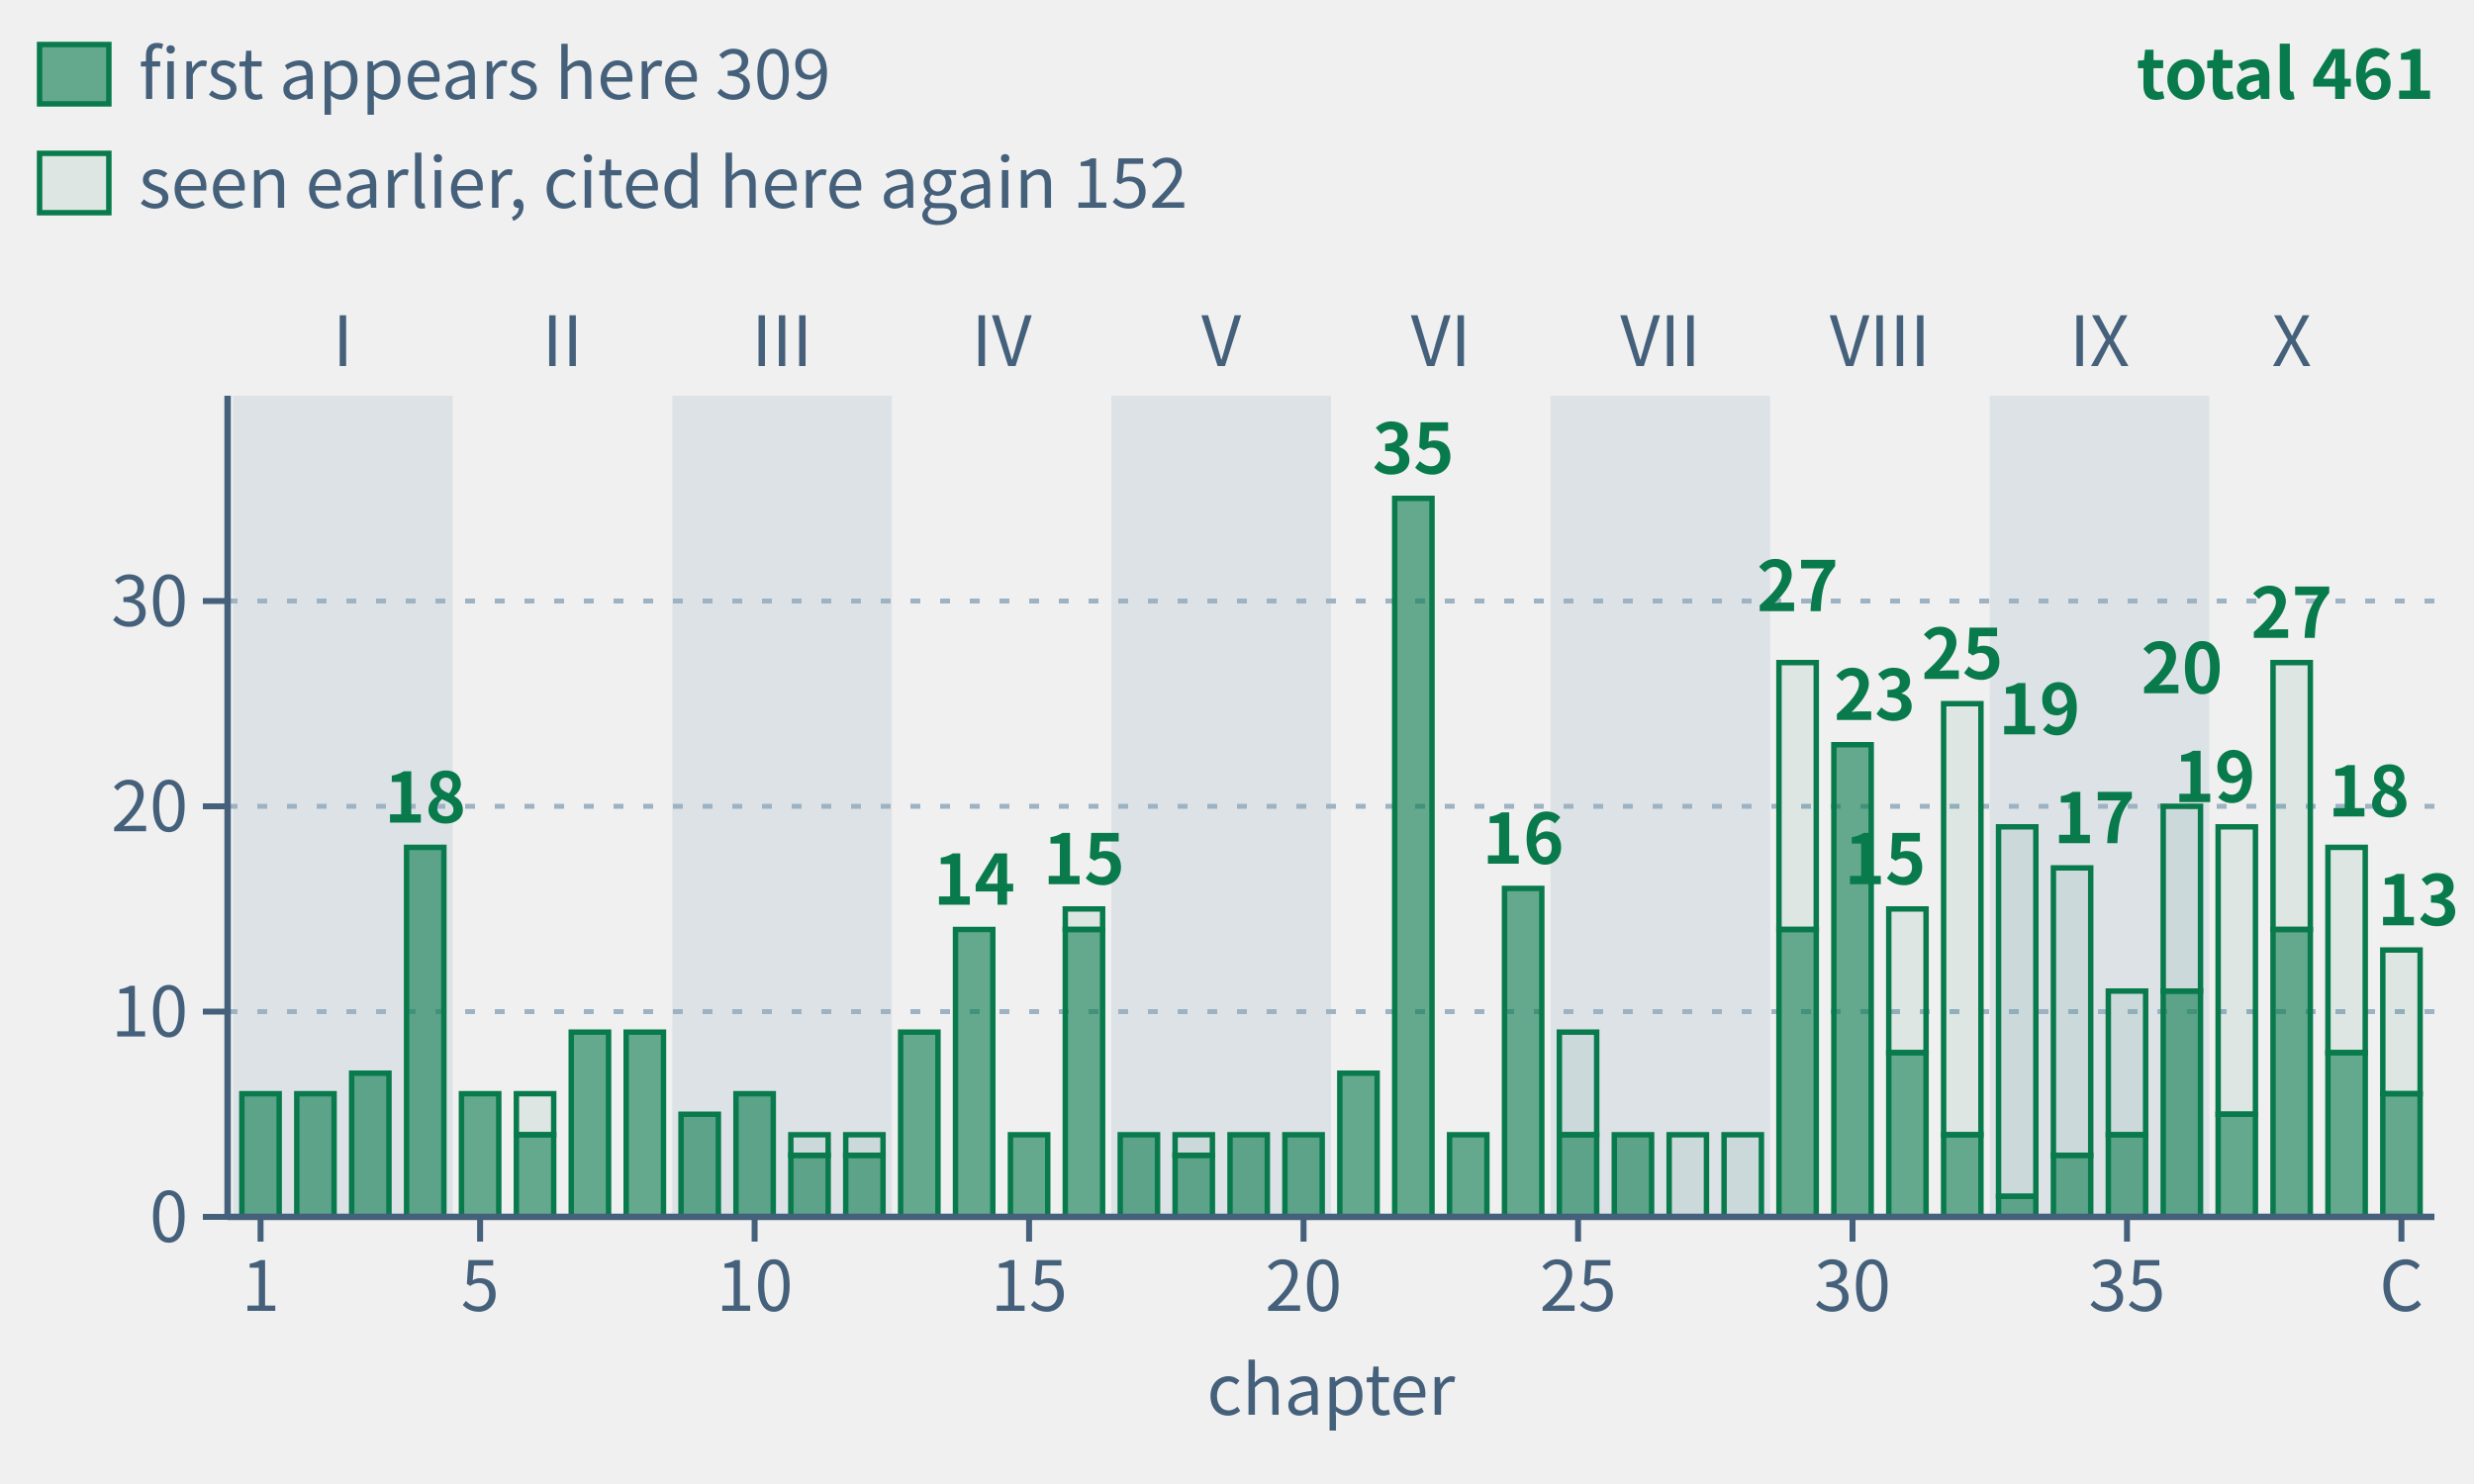
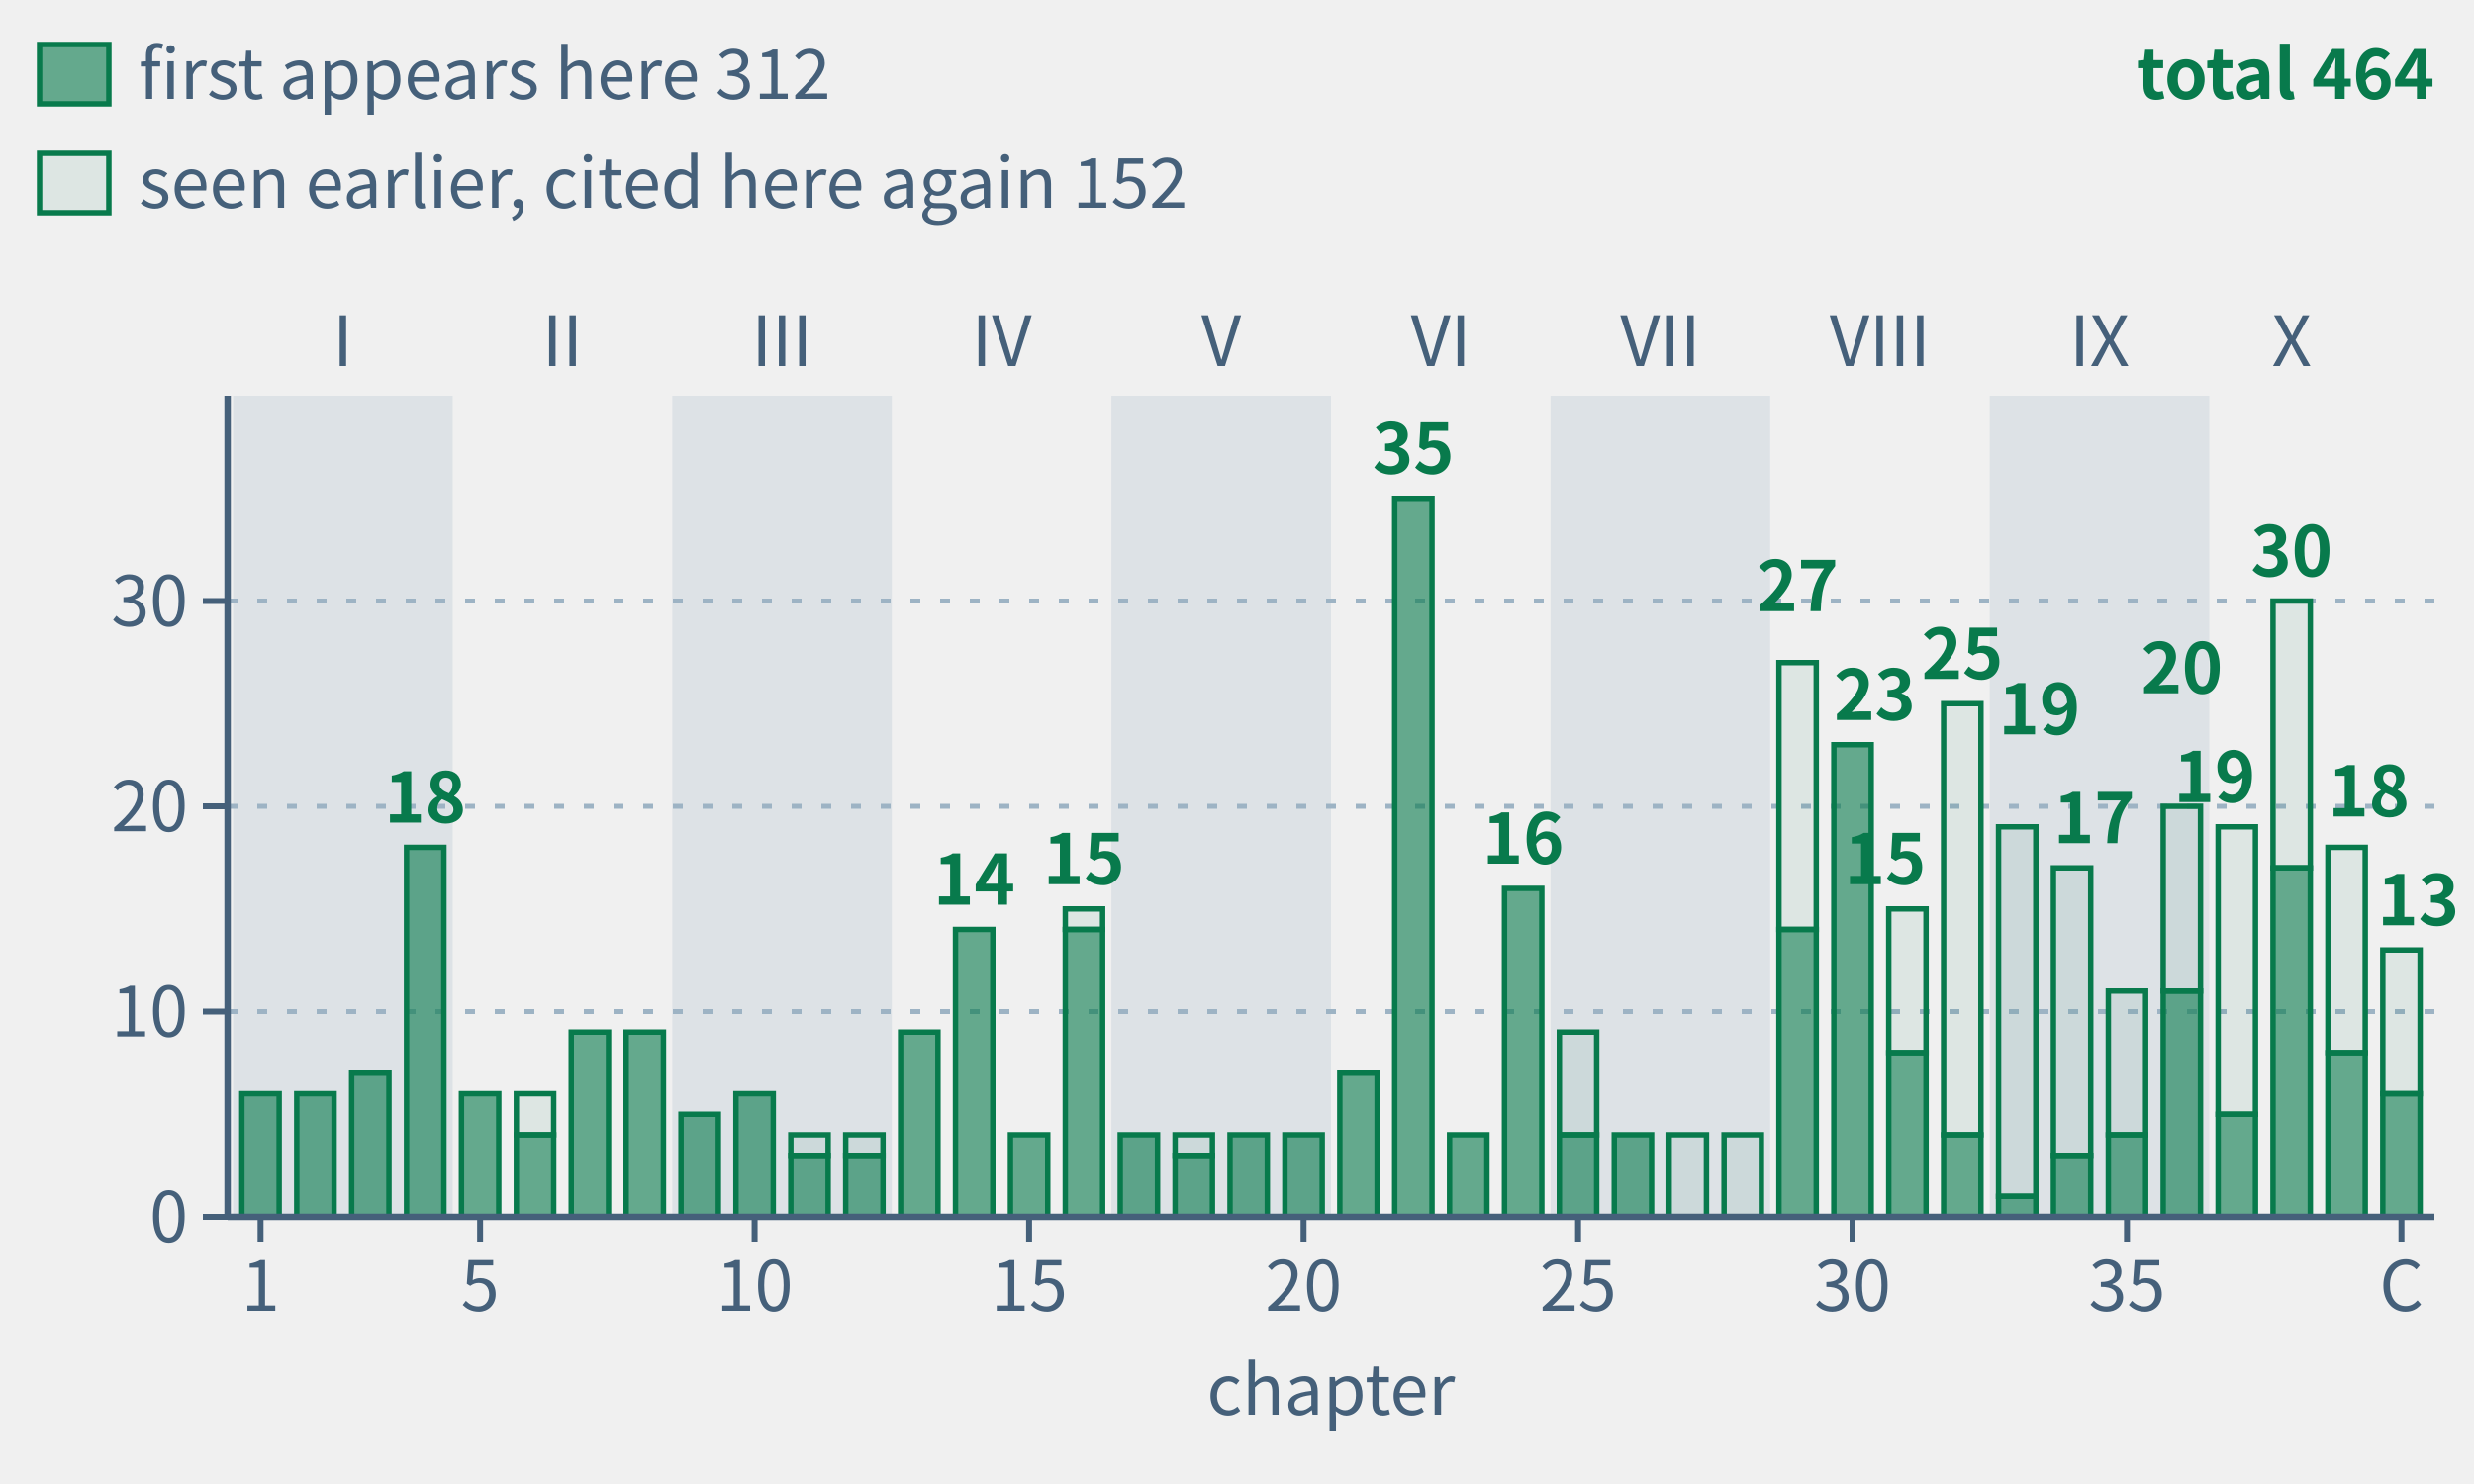
- <svg xmlns="http://www.w3.org/2000/svg" class="tr-fig" data-tr-fig="appc-theorems-by-chapter" data-lang="en" viewBox="0 0 500 300" width="500" height="300" font-family="'Noto Sans SC', 'Noto Sans CJK SC', 'Source Sans 3', 'PingFang SC', 'Microsoft YaHei', system-ui, sans-serif" role="img" aria-label="40 green bars in reading order, grouped by part. Each bar counts distinct frozen theorems cited by environment headers in that main chapter, including child pages. Total 461; solid sections count 309 first appearances, hollow sections 152 seen earlier. Reuse across main chapters counts again.">
+ <svg xmlns="http://www.w3.org/2000/svg" class="tr-fig" data-tr-fig="appc-theorems-by-chapter" data-lang="en" viewBox="0 0 500 300" width="500" height="300" font-family="'Noto Sans SC', 'Noto Sans CJK SC', 'Source Sans 3', 'PingFang SC', 'Microsoft YaHei', system-ui, sans-serif" role="img" aria-label="40 green bars in reading order, grouped by part. Each bar counts distinct frozen theorems cited by environment headers in that main chapter, including child pages. Total 464; solid sections count 312 first appearances, hollow sections 152 seen earlier. Reuse across main chapters counts again.">
  <style>.ts-ink{stroke:#0b1622}.tf-ink{fill:#0b1622}.ts-dim{stroke:#45607a}.tf-dim{fill:#45607a}.ts-faint{stroke:#9db3c4}.tf-faint{fill:#9db3c4}.ts-edge{stroke:#b9d0dd}.tf-edge{fill:#b9d0dd}.ts-hot{stroke:#5f9bb5}.tf-hot{fill:#5f9bb5}.ts-bg{stroke:#ffffff}.tf-bg{fill:#ffffff}.ts-panel{stroke:#eef5f9}.tf-panel{fill:#eef5f9}.ts-sheet{stroke:#f7fbfd}.tf-sheet{fill:#f7fbfd}.ts-cyan{stroke:#007c8a}.tf-cyan{fill:#007c8a}.ts-magenta{stroke:#b0128f}.tf-magenta{fill:#b0128f}.ts-amber{stroke:#946200}.tf-amber{fill:#946200}.ts-violet{stroke:#5a45c8}.tf-violet{fill:#5a45c8}.ts-ok{stroke:#087a4c}.tf-ok{fill:#087a4c}.ts-warn{stroke:#c21f3a}.tf-warn{fill:#c21f3a}.ts-blue{stroke:#1d5fd0}.tf-blue{fill:#1d5fd0}.ts-orange{stroke:#b85410}.tf-orange{fill:#b85410}.ts-sigma{stroke:#28405a}.tf-sigma{fill:#28405a}@media (prefers-color-scheme:dark){.ts-ink{stroke:#d4efff}.tf-ink{fill:#d4efff}.ts-dim{stroke:#6f8ea5}.tf-dim{fill:#6f8ea5}.ts-faint{stroke:#34506a}.tf-faint{fill:#34506a}.ts-edge{stroke:#143049}.tf-edge{fill:#143049}.ts-hot{stroke:#1f5d7c}.tf-hot{fill:#1f5d7c}.ts-bg{stroke:#03060c}.tf-bg{fill:#03060c}.ts-panel{stroke:#07101b}.tf-panel{fill:#07101b}.ts-sheet{stroke:#050c16}.tf-sheet{fill:#050c16}.ts-cyan{stroke:#19f0ff}.tf-cyan{fill:#19f0ff}.ts-magenta{stroke:#ff2fd0}.tf-magenta{fill:#ff2fd0}.ts-amber{stroke:#ffc83d}.tf-amber{fill:#ffc83d}.ts-violet{stroke:#9d8cff}.tf-violet{fill:#9d8cff}.ts-ok{stroke:#46ffb2}.tf-ok{fill:#46ffb2}.ts-warn{stroke:#ff5064}.tf-warn{fill:#ff5064}.ts-blue{stroke:#2a7bff}.tf-blue{fill:#2a7bff}.ts-orange{stroke:#ff8a3c}.tf-orange{fill:#ff8a3c}.ts-sigma{stroke:#cfe3ff}.tf-sigma{fill:#cfe3ff}}</style>
  <rect x="47.11" y="80" width="44.38" height="166" class="tf-faint" fill-opacity="0.22" />
  <text class="tf-dim" x="69.3" y="74" font-size="14" text-anchor="middle">I</text>
  <text class="tf-dim" x="113.68" y="74" font-size="14" text-anchor="middle">II</text>
  <rect x="135.87" y="80" width="44.38" height="166" class="tf-faint" fill-opacity="0.22" />
  <text class="tf-dim" x="158.05" y="74" font-size="14" text-anchor="middle">III</text>
  <text class="tf-dim" x="202.43" y="74" font-size="14" text-anchor="middle">IV</text>
  <rect x="224.62" y="80" width="44.38" height="166" class="tf-faint" fill-opacity="0.22" />
  <text class="tf-dim" x="246.81" y="74" font-size="14" text-anchor="middle">V</text>
  <text class="tf-dim" x="291.19" y="74" font-size="14" text-anchor="middle">VI</text>
  <rect x="313.38" y="80" width="44.38" height="166" class="tf-faint" fill-opacity="0.22" />
  <text class="tf-dim" x="335.57" y="74" font-size="14" text-anchor="middle">VII</text>
  <text class="tf-dim" x="379.95" y="74" font-size="14" text-anchor="middle">VIII</text>
  <rect x="402.13" y="80" width="44.38" height="166" class="tf-faint" fill-opacity="0.22" />
  <text class="tf-dim" x="424.32" y="74" font-size="14" text-anchor="middle">IX</text>
  <text class="tf-dim" x="463.15" y="74" font-size="14" text-anchor="middle">X</text>
  <line x1="46" y1="204.5" x2="492" y2="204.5" class="ts-faint" stroke-width="1" stroke-dasharray="2 4" fill="none" />
  <line x1="46" y1="163" x2="492" y2="163" class="ts-faint" stroke-width="1" stroke-dasharray="2 4" fill="none" />
  <line x1="46" y1="121.5" x2="492" y2="121.5" class="ts-faint" stroke-width="1" stroke-dasharray="2 4" fill="none" />
  <rect x="48.88" y="221.1" width="7.54" height="24.9" class="ts-ok tf-ok" stroke-width="1.1" fill-opacity="0.6" />
  <rect x="59.98" y="221.1" width="7.54" height="24.9" class="ts-ok tf-ok" stroke-width="1.1" fill-opacity="0.6" />
  <rect x="71.07" y="216.95" width="7.54" height="29.05" class="ts-ok tf-ok" stroke-width="1.1" fill-opacity="0.6" />
  <rect x="82.17" y="171.3" width="7.54" height="74.7" class="ts-ok tf-ok" stroke-width="1.1" fill-opacity="0.6" />
  <rect x="93.26" y="221.1" width="7.54" height="24.9" class="ts-ok tf-ok" stroke-width="1.1" fill-opacity="0.6" />
  <rect x="104.36" y="221.1" width="7.54" height="8.3" class="ts-ok tf-ok" stroke-width="1.1" fill-opacity="0.08" />
  <rect x="104.36" y="229.4" width="7.54" height="16.6" class="ts-ok tf-ok" stroke-width="1.1" fill-opacity="0.6" />
  <rect x="115.45" y="208.65" width="7.54" height="37.35" class="ts-ok tf-ok" stroke-width="1.1" fill-opacity="0.6" />
  <rect x="126.55" y="208.65" width="7.54" height="37.35" class="ts-ok tf-ok" stroke-width="1.1" fill-opacity="0.6" />
  <rect x="137.64" y="225.25" width="7.54" height="20.75" class="ts-ok tf-ok" stroke-width="1.1" fill-opacity="0.6" />
  <rect x="148.74" y="221.1" width="7.54" height="24.9" class="ts-ok tf-ok" stroke-width="1.1" fill-opacity="0.6" />
  <rect x="159.83" y="229.4" width="7.54" height="4.15" class="ts-ok tf-ok" stroke-width="1.1" fill-opacity="0.08" />
  <rect x="159.83" y="233.55" width="7.54" height="12.45" class="ts-ok tf-ok" stroke-width="1.1" fill-opacity="0.6" />
  <rect x="170.92" y="229.4" width="7.54" height="4.15" class="ts-ok tf-ok" stroke-width="1.1" fill-opacity="0.08" />
  <rect x="170.92" y="233.55" width="7.54" height="12.45" class="ts-ok tf-ok" stroke-width="1.1" fill-opacity="0.6" />
  <rect x="182.02" y="208.65" width="7.54" height="37.35" class="ts-ok tf-ok" stroke-width="1.1" fill-opacity="0.6" />
  <rect x="193.11" y="187.9" width="7.54" height="58.1" class="ts-ok tf-ok" stroke-width="1.1" fill-opacity="0.6" />
  <rect x="204.21" y="229.4" width="7.54" height="16.6" class="ts-ok tf-ok" stroke-width="1.1" fill-opacity="0.6" />
  <rect x="215.3" y="183.75" width="7.54" height="4.15" class="ts-ok tf-ok" stroke-width="1.1" fill-opacity="0.08" />
  <rect x="215.3" y="187.9" width="7.54" height="58.1" class="ts-ok tf-ok" stroke-width="1.1" fill-opacity="0.6" />
  <rect x="226.4" y="229.4" width="7.54" height="16.6" class="ts-ok tf-ok" stroke-width="1.1" fill-opacity="0.6" />
  <rect x="237.49" y="229.4" width="7.54" height="4.15" class="ts-ok tf-ok" stroke-width="1.1" fill-opacity="0.08" />
  <rect x="237.49" y="233.55" width="7.54" height="12.45" class="ts-ok tf-ok" stroke-width="1.1" fill-opacity="0.6" />
  <rect x="248.59" y="229.4" width="7.54" height="16.6" class="ts-ok tf-ok" stroke-width="1.1" fill-opacity="0.6" />
  <rect x="259.68" y="229.4" width="7.54" height="16.6" class="ts-ok tf-ok" stroke-width="1.1" fill-opacity="0.6" />
  <rect x="270.78" y="216.95" width="7.54" height="29.05" class="ts-ok tf-ok" stroke-width="1.1" fill-opacity="0.6" />
  <rect x="281.87" y="100.75" width="7.54" height="145.25" class="ts-ok tf-ok" stroke-width="1.1" fill-opacity="0.6" />
  <rect x="292.96" y="229.4" width="7.54" height="16.6" class="ts-ok tf-ok" stroke-width="1.1" fill-opacity="0.6" />
  <rect x="304.06" y="179.6" width="7.54" height="66.4" class="ts-ok tf-ok" stroke-width="1.1" fill-opacity="0.6" />
  <rect x="315.15" y="208.65" width="7.54" height="20.75" class="ts-ok tf-ok" stroke-width="1.1" fill-opacity="0.08" />
  <rect x="315.15" y="229.4" width="7.54" height="16.6" class="ts-ok tf-ok" stroke-width="1.1" fill-opacity="0.6" />
  <rect x="326.25" y="229.4" width="7.54" height="16.6" class="ts-ok tf-ok" stroke-width="1.1" fill-opacity="0.6" />
  <rect x="337.34" y="229.4" width="7.54" height="16.6" class="ts-ok tf-ok" stroke-width="1.1" fill-opacity="0.08" />
  <rect x="348.44" y="229.4" width="7.54" height="16.6" class="ts-ok tf-ok" stroke-width="1.1" fill-opacity="0.08" />
  <rect x="359.53" y="133.95" width="7.54" height="53.95" class="ts-ok tf-ok" stroke-width="1.1" fill-opacity="0.08" />
  <rect x="359.53" y="187.9" width="7.54" height="58.1" class="ts-ok tf-ok" stroke-width="1.1" fill-opacity="0.6" />
  <rect x="370.63" y="150.55" width="7.54" height="95.45" class="ts-ok tf-ok" stroke-width="1.1" fill-opacity="0.6" />
  <rect x="381.72" y="183.75" width="7.54" height="29.05" class="ts-ok tf-ok" stroke-width="1.1" fill-opacity="0.08" />
  <rect x="381.72" y="212.8" width="7.54" height="33.2" class="ts-ok tf-ok" stroke-width="1.1" fill-opacity="0.6" />
  <rect x="392.81" y="142.25" width="7.54" height="87.15" class="ts-ok tf-ok" stroke-width="1.1" fill-opacity="0.08" />
  <rect x="392.81" y="229.4" width="7.54" height="16.6" class="ts-ok tf-ok" stroke-width="1.1" fill-opacity="0.6" />
  <rect x="403.91" y="167.15" width="7.54" height="74.7" class="ts-ok tf-ok" stroke-width="1.1" fill-opacity="0.08" />
  <rect x="403.91" y="241.85" width="7.54" height="4.15" class="ts-ok tf-ok" stroke-width="1.1" fill-opacity="0.6" />
  <rect x="415" y="175.45" width="7.54" height="58.1" class="ts-ok tf-ok" stroke-width="1.1" fill-opacity="0.08" />
  <rect x="415" y="233.55" width="7.54" height="12.45" class="ts-ok tf-ok" stroke-width="1.1" fill-opacity="0.6" />
  <rect x="426.1" y="200.35" width="7.54" height="29.05" class="ts-ok tf-ok" stroke-width="1.1" fill-opacity="0.08" />
  <rect x="426.1" y="229.4" width="7.54" height="16.6" class="ts-ok tf-ok" stroke-width="1.1" fill-opacity="0.6" />
  <rect x="437.19" y="163" width="7.54" height="37.35" class="ts-ok tf-ok" stroke-width="1.1" fill-opacity="0.08" />
  <rect x="437.19" y="200.35" width="7.54" height="45.65" class="ts-ok tf-ok" stroke-width="1.1" fill-opacity="0.6" />
  <rect x="448.29" y="167.15" width="7.54" height="58.1" class="ts-ok tf-ok" stroke-width="1.1" fill-opacity="0.08" />
  <rect x="448.29" y="225.25" width="7.54" height="20.75" class="ts-ok tf-ok" stroke-width="1.1" fill-opacity="0.6" />
-   <rect x="459.38" y="133.95" width="7.54" height="53.95" class="ts-ok tf-ok" stroke-width="1.1" fill-opacity="0.08" />
-   <rect x="459.38" y="187.9" width="7.54" height="58.1" class="ts-ok tf-ok" stroke-width="1.1" fill-opacity="0.6" />
+   <rect x="459.38" y="121.5" width="7.54" height="53.95" class="ts-ok tf-ok" stroke-width="1.1" fill-opacity="0.08" />
+   <rect x="459.38" y="175.45" width="7.54" height="70.55" class="ts-ok tf-ok" stroke-width="1.1" fill-opacity="0.6" />
  <rect x="470.48" y="171.3" width="7.54" height="41.5" class="ts-ok tf-ok" stroke-width="1.1" fill-opacity="0.08" />
  <rect x="470.48" y="212.8" width="7.54" height="33.2" class="ts-ok tf-ok" stroke-width="1.1" fill-opacity="0.6" />
  <rect x="481.57" y="192.05" width="7.54" height="29.05" class="ts-ok tf-ok" stroke-width="1.1" fill-opacity="0.08" />
  <rect x="481.57" y="221.1" width="7.54" height="24.9" class="ts-ok tf-ok" stroke-width="1.1" fill-opacity="0.6" />
  <text class="tf-ok" x="85.94" y="166.3" font-size="14" text-anchor="middle" font-weight="600">18</text>
  <text class="tf-ok" x="196.89" y="182.9" font-size="14" text-anchor="middle" font-weight="600">14</text>
  <text class="tf-ok" x="219.07" y="178.75" font-size="14" text-anchor="middle" font-weight="600">15</text>
  <text class="tf-ok" x="285.64" y="95.75" font-size="14" text-anchor="middle" font-weight="600">35</text>
  <text class="tf-ok" x="307.83" y="174.6" font-size="14" text-anchor="middle" font-weight="600">16</text>
  <text class="tf-ok" x="363.3" y="123.55" font-size="14" text-anchor="middle" font-weight="600">27</text>
  <text class="tf-ok" x="370.63" y="145.55" font-size="14" font-weight="600">23</text>
  <text class="tf-ok" x="389.26" y="178.75" font-size="14" text-anchor="end" font-weight="600">15</text>
  <text class="tf-ok" x="396.59" y="137.25" font-size="14" text-anchor="middle" font-weight="600">25</text>
  <text class="tf-ok" x="403.91" y="148.45" font-size="14" font-weight="600">19</text>
  <text class="tf-ok" x="415" y="170.45" font-size="14" font-weight="600">17</text>
  <text class="tf-ok" x="440.97" y="140.15" font-size="14" text-anchor="middle" font-weight="600">20</text>
  <text class="tf-ok" x="455.83" y="162.15" font-size="14" text-anchor="end" font-weight="600">19</text>
-   <text class="tf-ok" x="463.15" y="128.95" font-size="14" text-anchor="middle" font-weight="600">27</text>
+   <text class="tf-ok" x="463.15" y="116.5" font-size="14" text-anchor="middle" font-weight="600">30</text>
  <text class="tf-ok" x="470.48" y="165.05" font-size="14" font-weight="600">18</text>
  <text class="tf-ok" x="497" y="187.05" font-size="14" text-anchor="end" font-weight="600">13</text>
  <line x1="46" y1="246" x2="492" y2="246" class="ts-dim" stroke-width="1.3" fill="none" />
  <line x1="52.66" y1="246" x2="52.66" y2="251" class="ts-dim" stroke-width="1.2" fill="none" />
  <text class="tf-dim" x="52.66" y="265" font-size="14" text-anchor="middle">1</text>
  <line x1="97.03" y1="246" x2="97.03" y2="251" class="ts-dim" stroke-width="1.2" fill="none" />
  <text class="tf-dim" x="97.03" y="265" font-size="14" text-anchor="middle">5</text>
  <line x1="152.51" y1="246" x2="152.51" y2="251" class="ts-dim" stroke-width="1.2" fill="none" />
  <text class="tf-dim" x="152.51" y="265" font-size="14" text-anchor="middle">10</text>
  <line x1="207.98" y1="246" x2="207.98" y2="251" class="ts-dim" stroke-width="1.2" fill="none" />
  <text class="tf-dim" x="207.98" y="265" font-size="14" text-anchor="middle">15</text>
  <line x1="263.45" y1="246" x2="263.45" y2="251" class="ts-dim" stroke-width="1.2" fill="none" />
  <text class="tf-dim" x="263.45" y="265" font-size="14" text-anchor="middle">20</text>
  <line x1="318.93" y1="246" x2="318.93" y2="251" class="ts-dim" stroke-width="1.2" fill="none" />
  <text class="tf-dim" x="318.93" y="265" font-size="14" text-anchor="middle">25</text>
  <line x1="374.4" y1="246" x2="374.4" y2="251" class="ts-dim" stroke-width="1.2" fill="none" />
  <text class="tf-dim" x="374.4" y="265" font-size="14" text-anchor="middle">30</text>
  <line x1="429.87" y1="246" x2="429.87" y2="251" class="ts-dim" stroke-width="1.2" fill="none" />
  <text class="tf-dim" x="429.87" y="265" font-size="14" text-anchor="middle">35</text>
  <line x1="485.34" y1="246" x2="485.34" y2="251" class="ts-dim" stroke-width="1.2" fill="none" />
  <text class="tf-dim" x="485.34" y="265" font-size="14" text-anchor="middle">C</text>
  <text class="tf-dim" x="269" y="286" font-size="14" text-anchor="middle">chapter</text>
  <line x1="46" y1="80" x2="46" y2="246" class="ts-dim" stroke-width="1.3" fill="none" />
  <line x1="41" y1="246" x2="46" y2="246" class="ts-dim" stroke-width="1.2" fill="none" />
  <text class="tf-dim" x="38" y="251.04" font-size="14" text-anchor="end">0</text>
  <line x1="41" y1="204.5" x2="46" y2="204.5" class="ts-dim" stroke-width="1.2" fill="none" />
  <text class="tf-dim" x="38" y="209.54" font-size="14" text-anchor="end">10</text>
  <line x1="41" y1="163" x2="46" y2="163" class="ts-dim" stroke-width="1.2" fill="none" />
  <text class="tf-dim" x="38" y="168.04" font-size="14" text-anchor="end">20</text>
  <line x1="41" y1="121.5" x2="46" y2="121.5" class="ts-dim" stroke-width="1.2" fill="none" />
  <text class="tf-dim" x="38" y="126.54" font-size="14" text-anchor="end">30</text>
  <rect x="8" y="9" width="14" height="12" class="ts-ok tf-ok" stroke-width="1.1" fill-opacity="0.6" />
-   <text class="tf-dim" x="28" y="20" font-size="14">first appears here 309</text>
+   <text class="tf-dim" x="28" y="20" font-size="14">first appears here 312</text>
  <rect x="8" y="31" width="14" height="12" class="ts-ok tf-ok" stroke-width="1.1" fill-opacity="0.08" />
  <text class="tf-dim" x="28" y="42" font-size="14">seen earlier, cited here again 152</text>
-   <text class="tf-ok" x="492" y="20" font-size="14" text-anchor="end" font-weight="600">total 461</text>
+   <text class="tf-ok" x="492" y="20" font-size="14" text-anchor="end" font-weight="600">total 464</text>
</svg>
